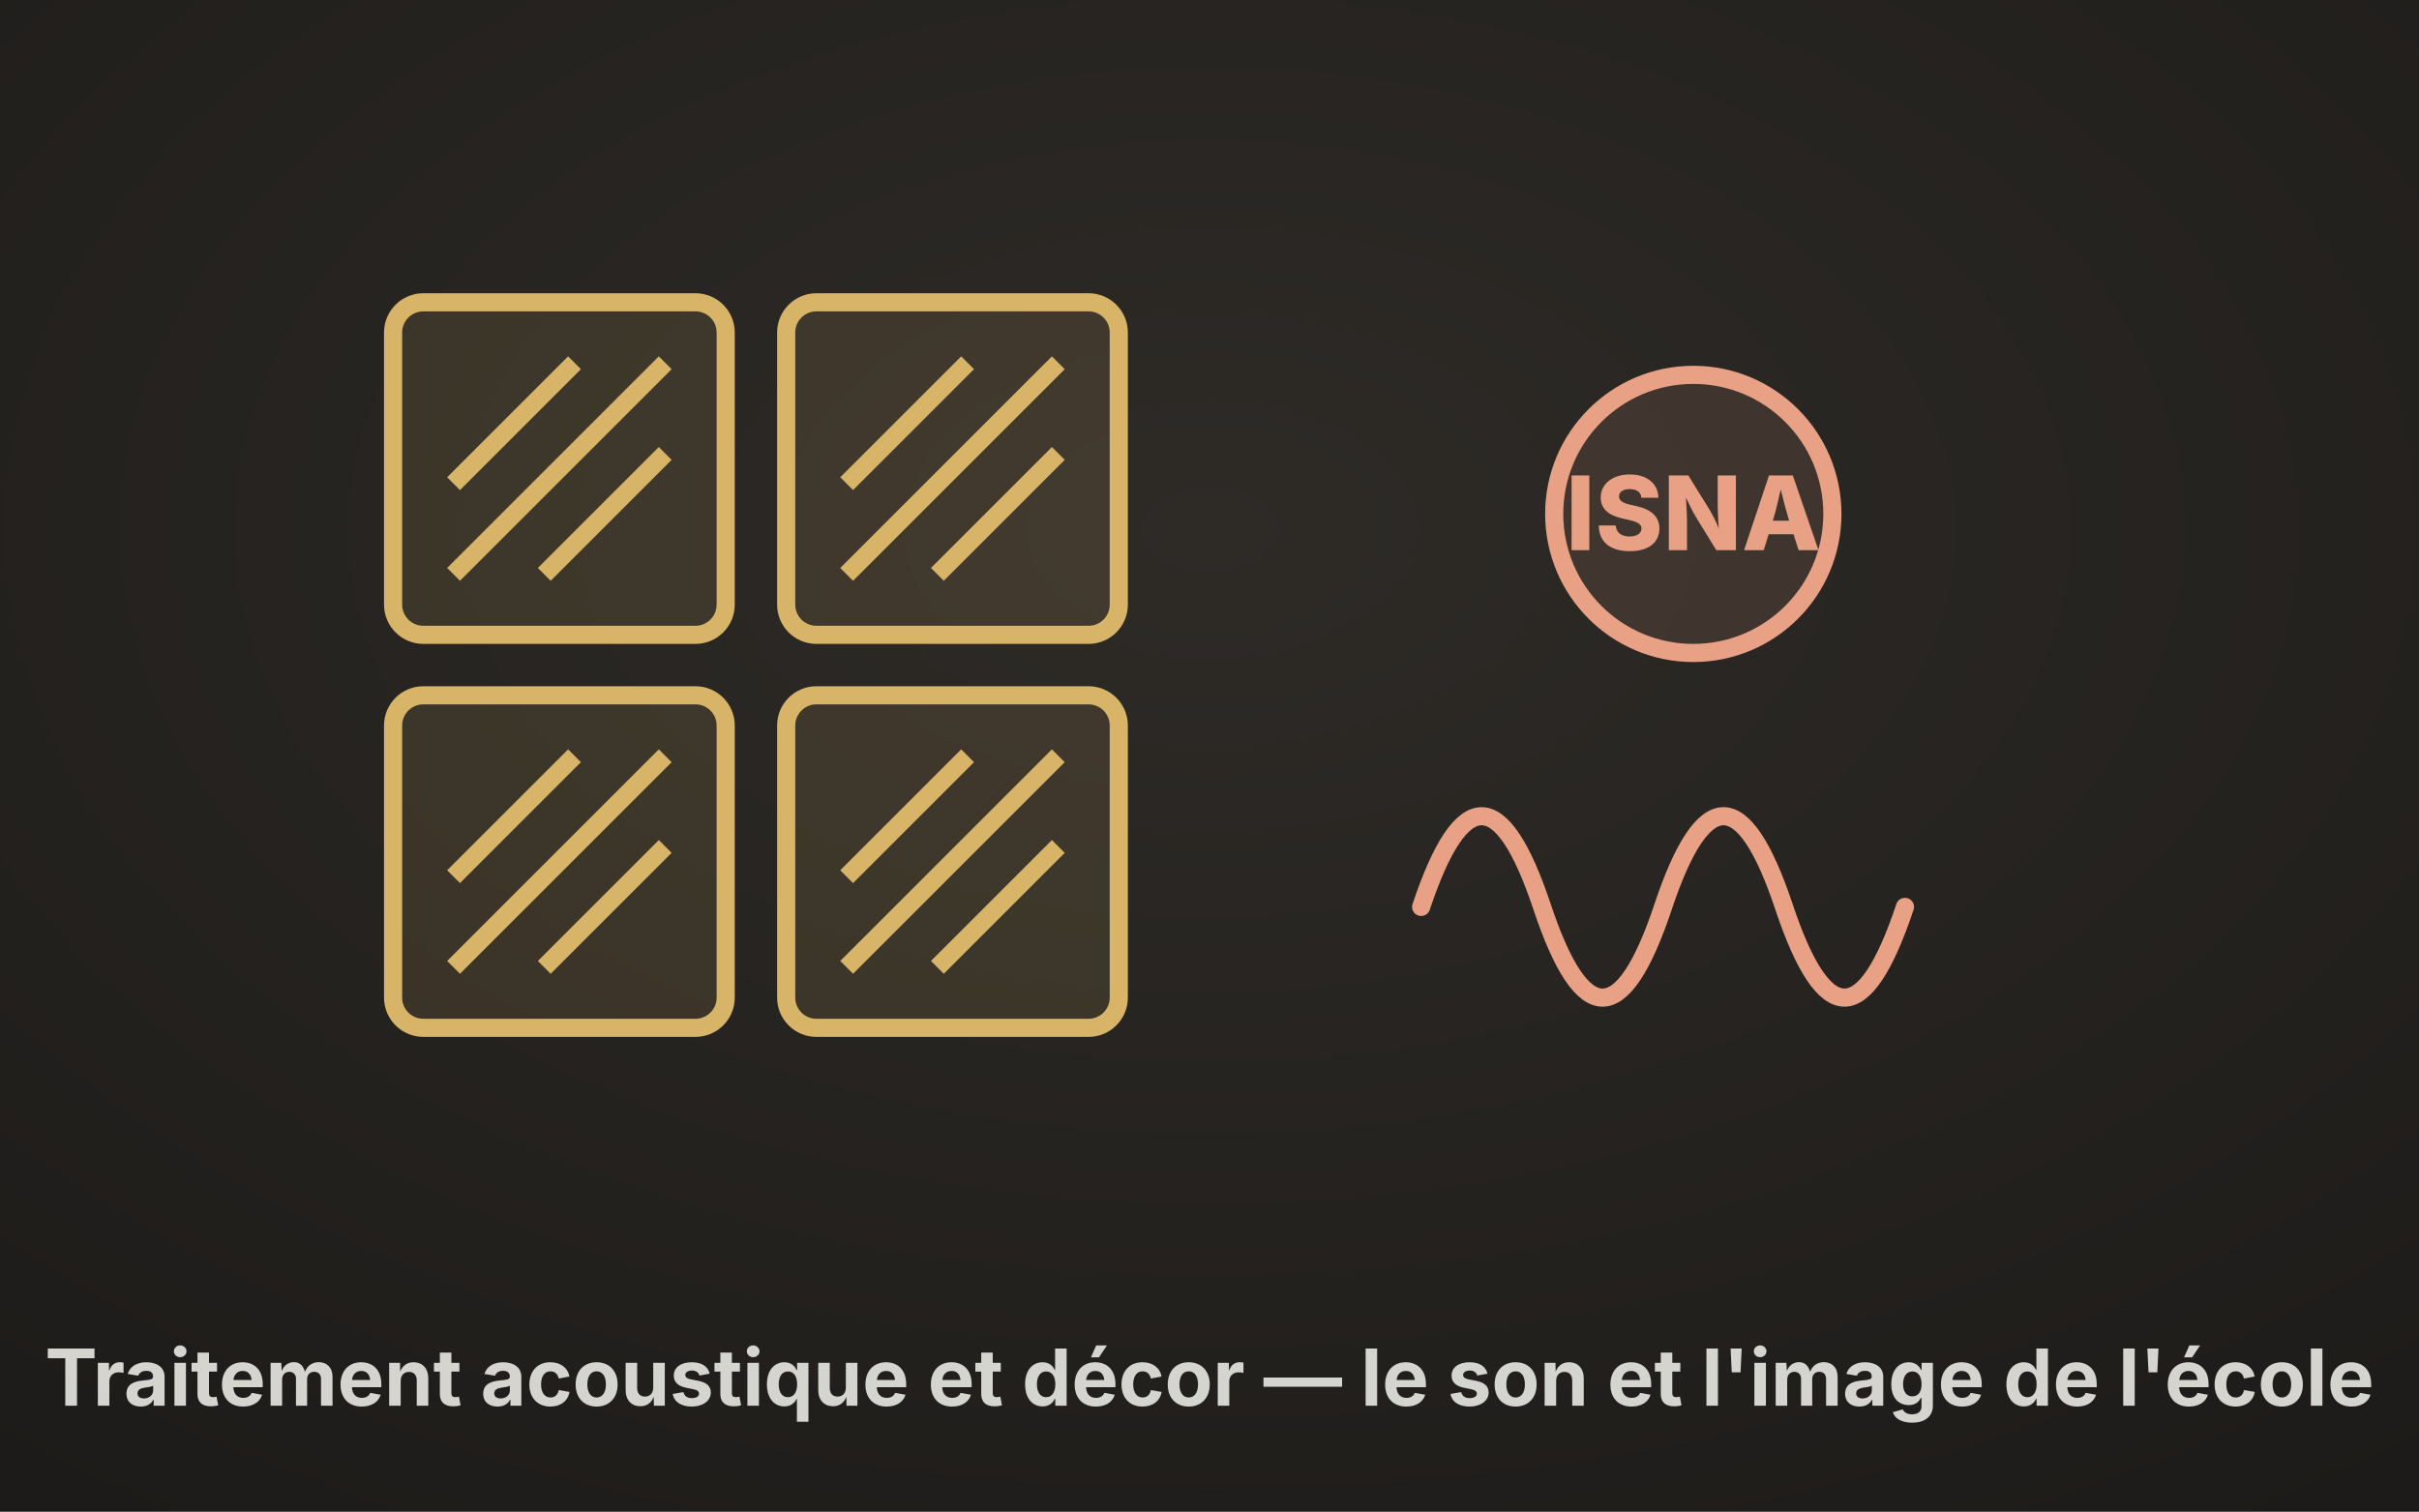
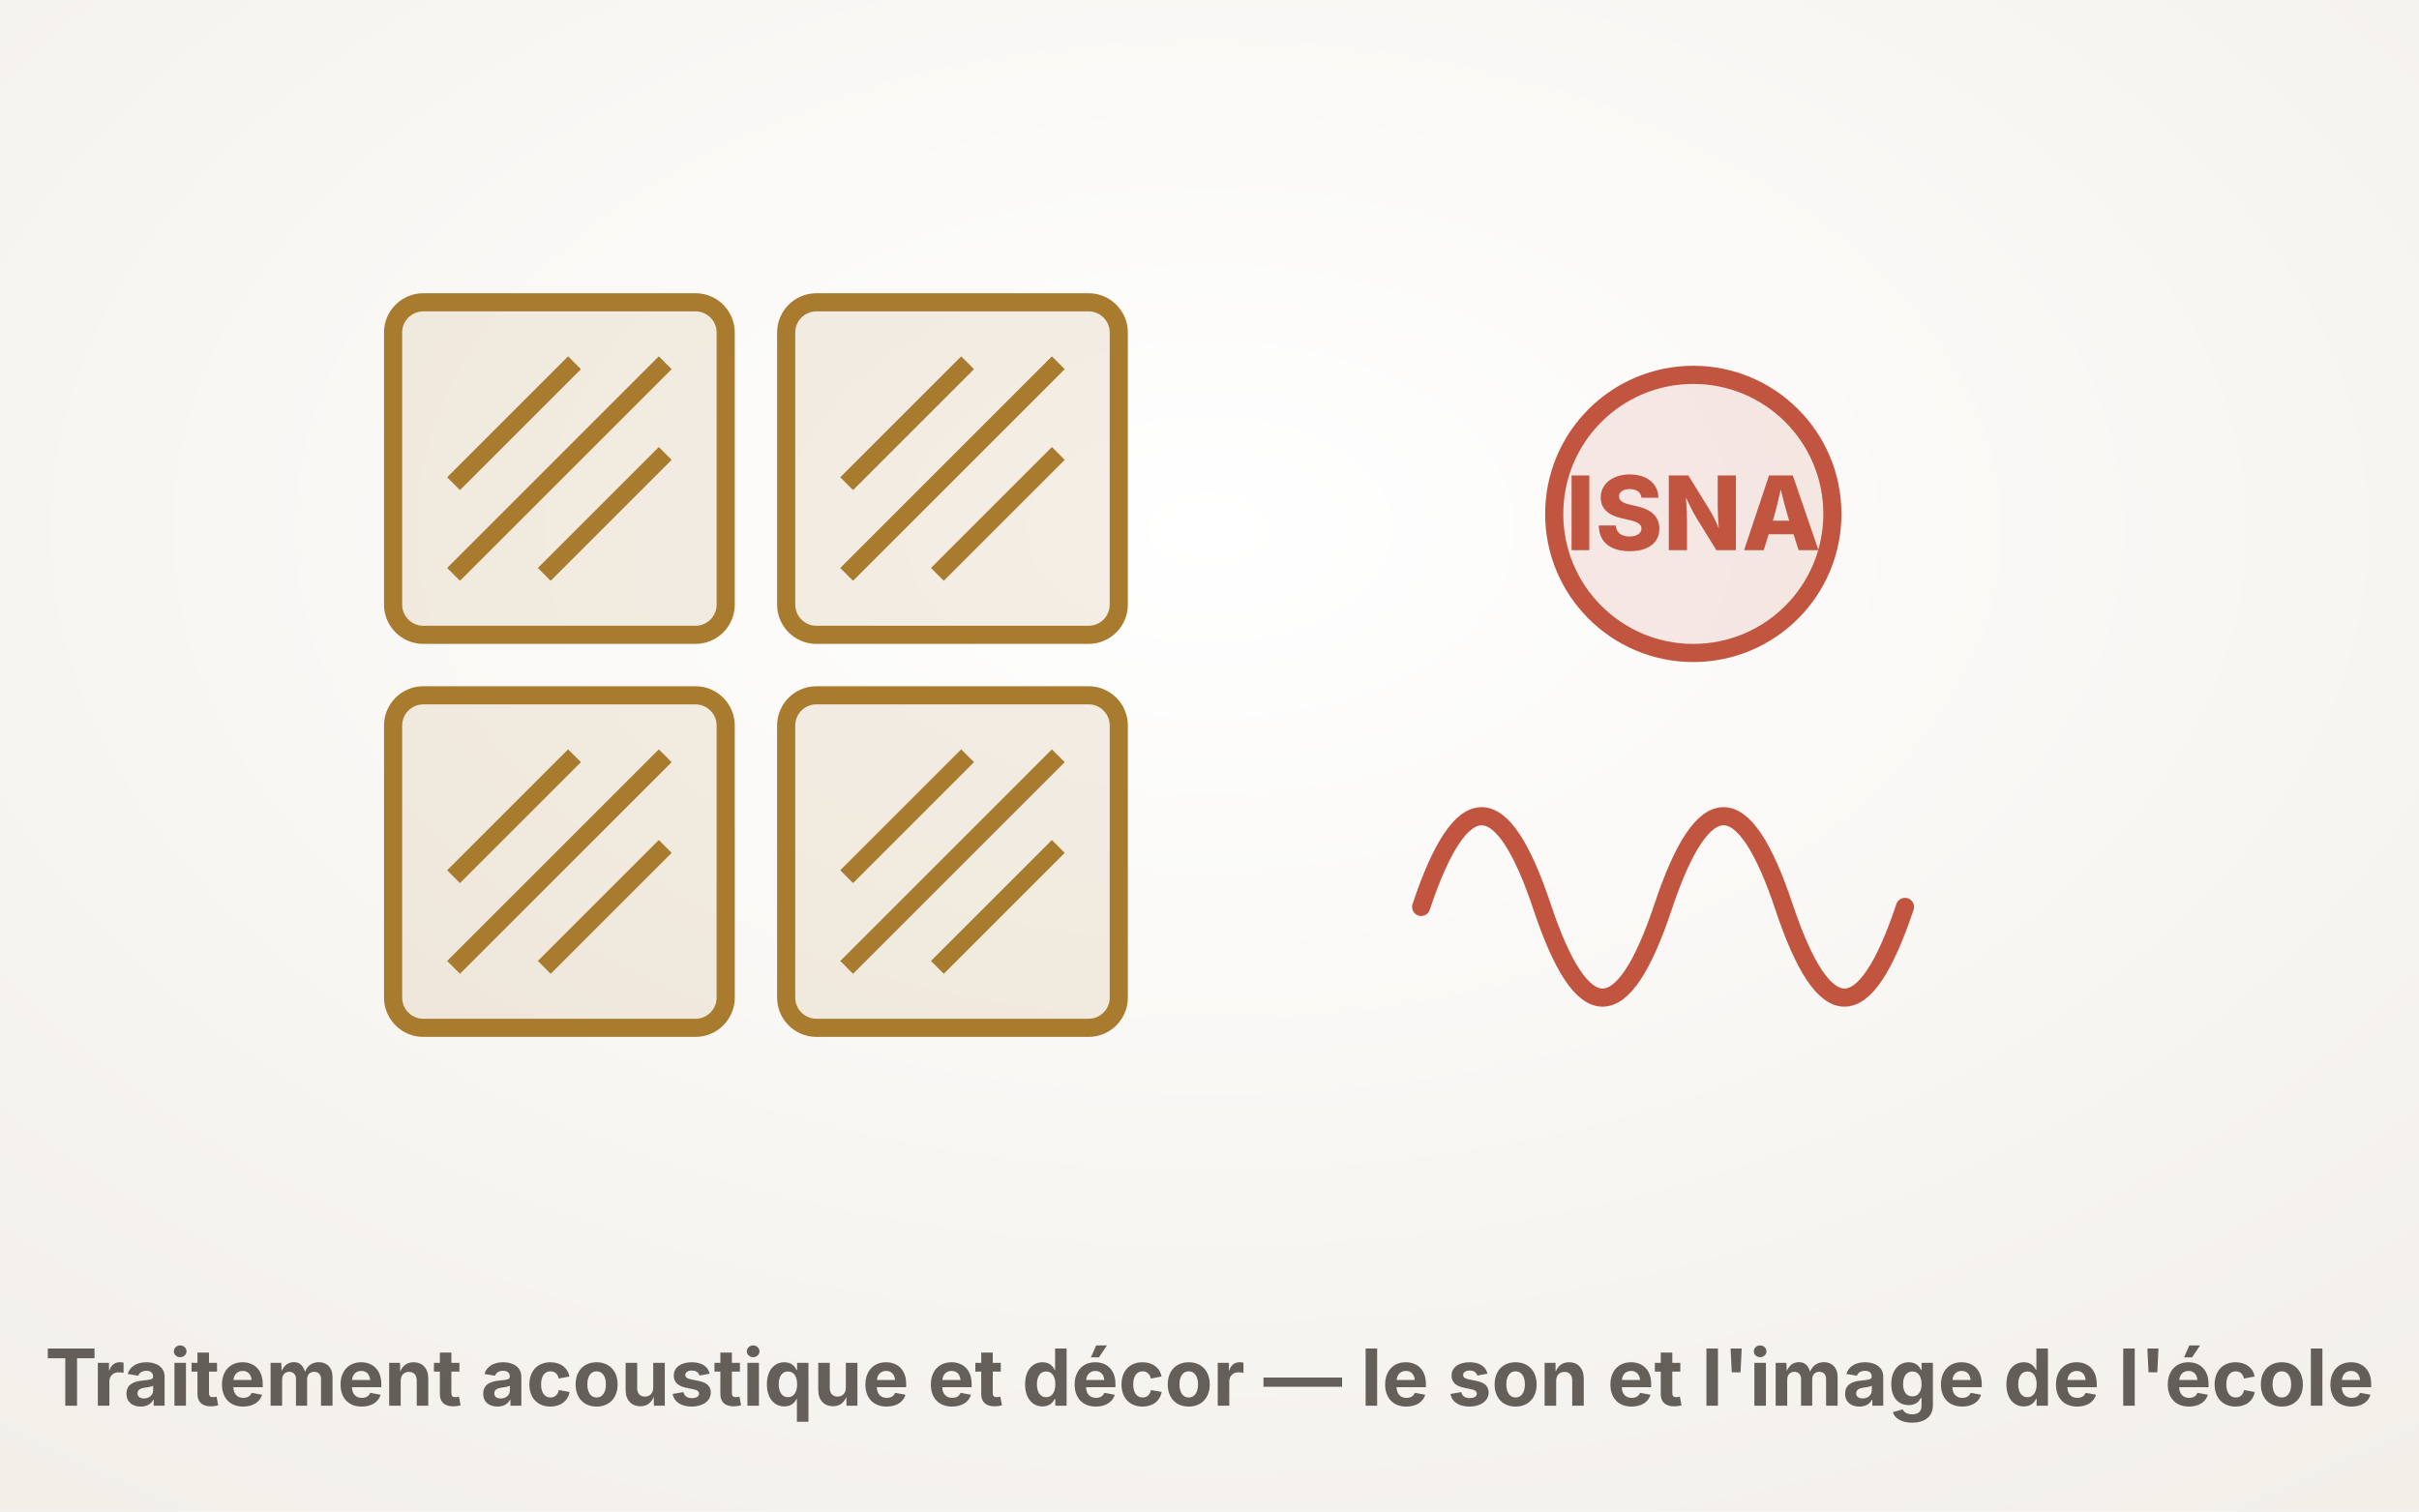
<svg xmlns="http://www.w3.org/2000/svg" viewBox="0 0 800 500">
-   <rect width="800" height="500" fill="#1d1b19" />
+   <rect width="800" height="500" fill="#f2efe9" />
  <rect width="800" height="500" fill="url(#g)" />
  <defs>
    <radialGradient id="g" cx="50%" cy="35%" r="80%">
-       <stop offset="0%" stop-color="#2e2b27" />
-       <stop offset="100%" stop-color="#1d1b19" />
+       <stop offset="0%" stop-color="#ffffff" />
+       <stop offset="100%" stop-color="#f2efe9" />
    </radialGradient>
  </defs>
-   <g stroke="#d8b468" stroke-width="6" fill="none">
-     <rect x="130" y="100" width="110" height="110" rx="10" fill="#d8b468" fill-opacity="0.12" />
+   <g stroke="#a97b2f" stroke-width="6" fill="none">
+     <rect x="130" y="100" width="110" height="110" rx="10" fill="#a97b2f" fill-opacity="0.12" />
    <line x1="150" y1="190" x2="220" y2="120" />
    <line x1="150" y1="160" x2="190" y2="120" />
    <line x1="180" y1="190" x2="220" y2="150" />
-     <rect x="260" y="100" width="110" height="110" rx="10" fill="#d8b468" fill-opacity="0.12" />
+     <rect x="260" y="100" width="110" height="110" rx="10" fill="#a97b2f" fill-opacity="0.12" />
    <line x1="280" y1="190" x2="350" y2="120" />
    <line x1="280" y1="160" x2="320" y2="120" />
    <line x1="310" y1="190" x2="350" y2="150" />
-     <rect x="130" y="230" width="110" height="110" rx="10" fill="#d8b468" fill-opacity="0.12" />
+     <rect x="130" y="230" width="110" height="110" rx="10" fill="#a97b2f" fill-opacity="0.12" />
    <line x1="150" y1="320" x2="220" y2="250" />
    <line x1="150" y1="290" x2="190" y2="250" />
    <line x1="180" y1="320" x2="220" y2="280" />
-     <rect x="260" y="230" width="110" height="110" rx="10" fill="#d8b468" fill-opacity="0.12" />
+     <rect x="260" y="230" width="110" height="110" rx="10" fill="#a97b2f" fill-opacity="0.12" />
    <line x1="280" y1="320" x2="350" y2="250" />
    <line x1="280" y1="290" x2="320" y2="250" />
    <line x1="310" y1="320" x2="350" y2="280" />
-     <path d="M 470 300 q 20 -60 40 0 q 20 60 40 0 q 20 -60 40 0 q 20 60 40 0" stroke="#e8a184" stroke-linecap="round" />
-     <circle cx="560" cy="170" r="46" fill="#e8a184" fill-opacity="0.12" stroke="#e8a184" />
-     <text x="560" y="182" font-size="34" text-anchor="middle" fill="#e8a184" font-family="Inter,system-ui" font-weight="800" stroke="none">ISNA</text>
+     <path d="M 470 300 q 20 -60 40 0 q 20 60 40 0 q 20 -60 40 0 q 20 60 40 0" stroke="#c2553f" stroke-linecap="round" />
+     <circle cx="560" cy="170" r="46" fill="#c2553f" fill-opacity="0.12" stroke="#c2553f" />
+     <text x="560" y="182" font-size="34" text-anchor="middle" fill="#c2553f" font-family="Inter,system-ui" font-weight="800" stroke="none">ISNA</text>
  </g>
-   <g fill="#f5f4ee" font-family="Inter,system-ui" text-anchor="middle">
+   <g fill="#4a453e" font-family="Inter,system-ui" text-anchor="middle">
    <text x="400" y="465" font-size="26" font-weight="700" opacity="0.85">Traitement acoustique et décor — le son et l'image de l'école</text>
  </g>
</svg>
